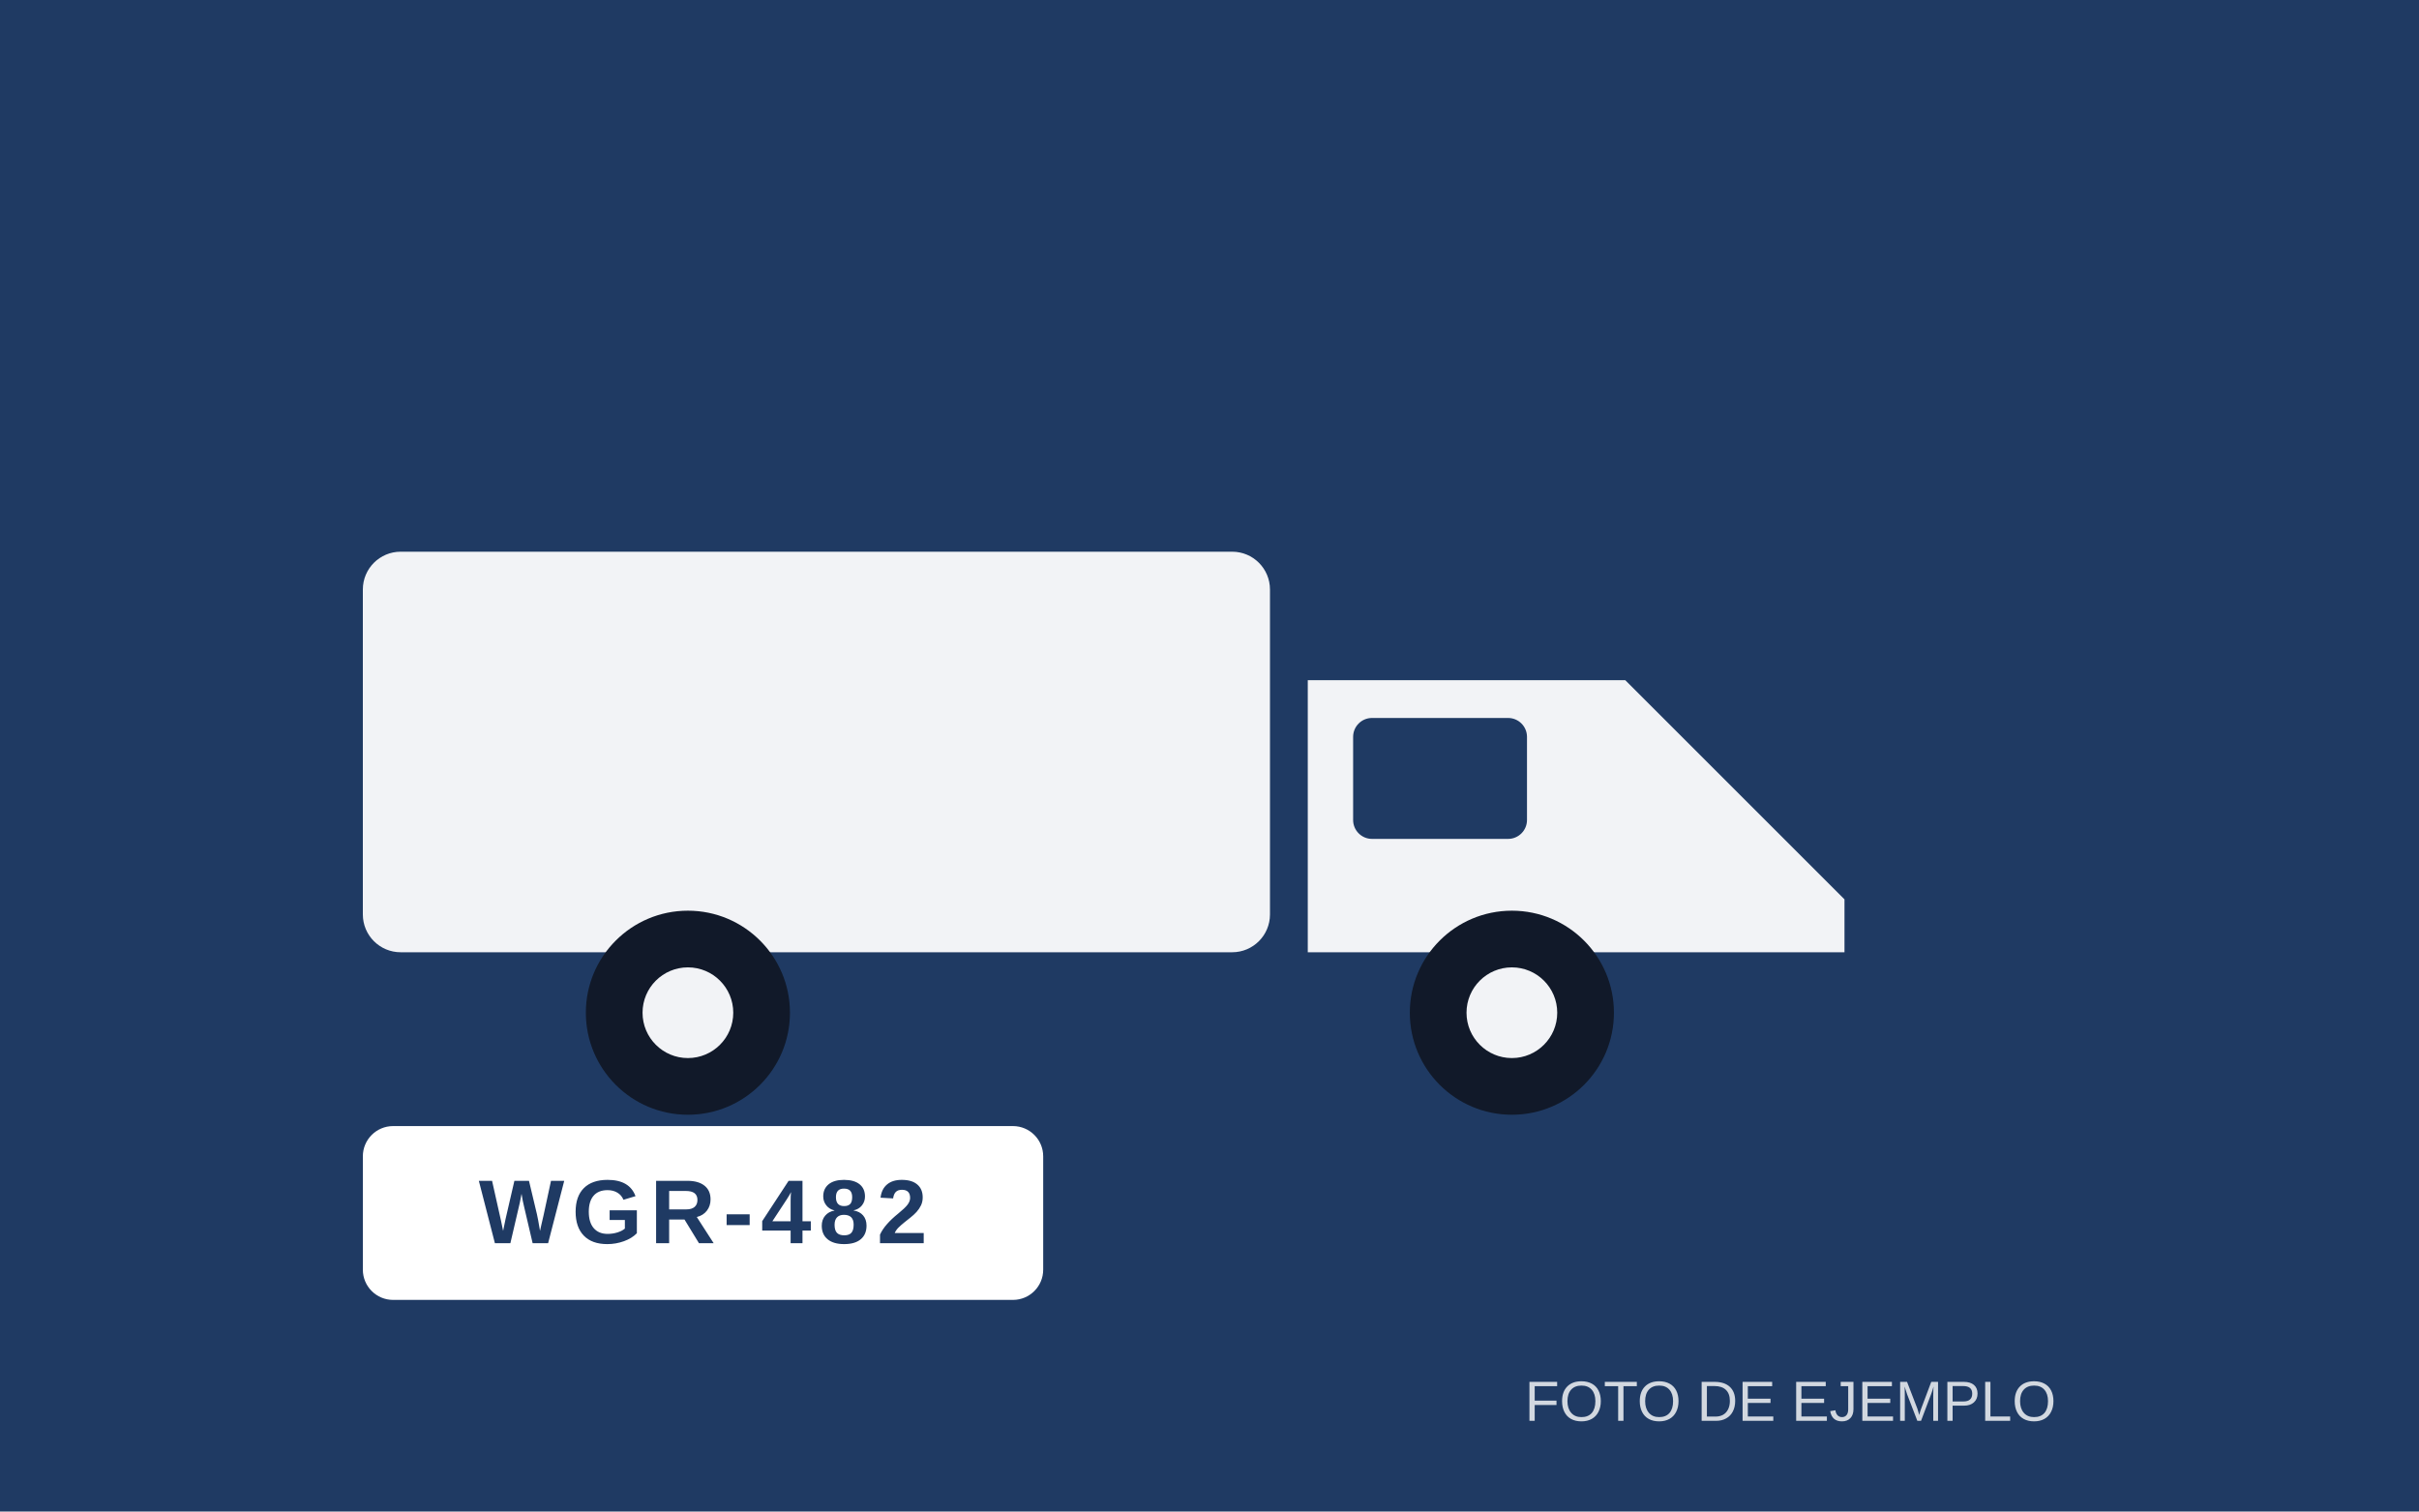
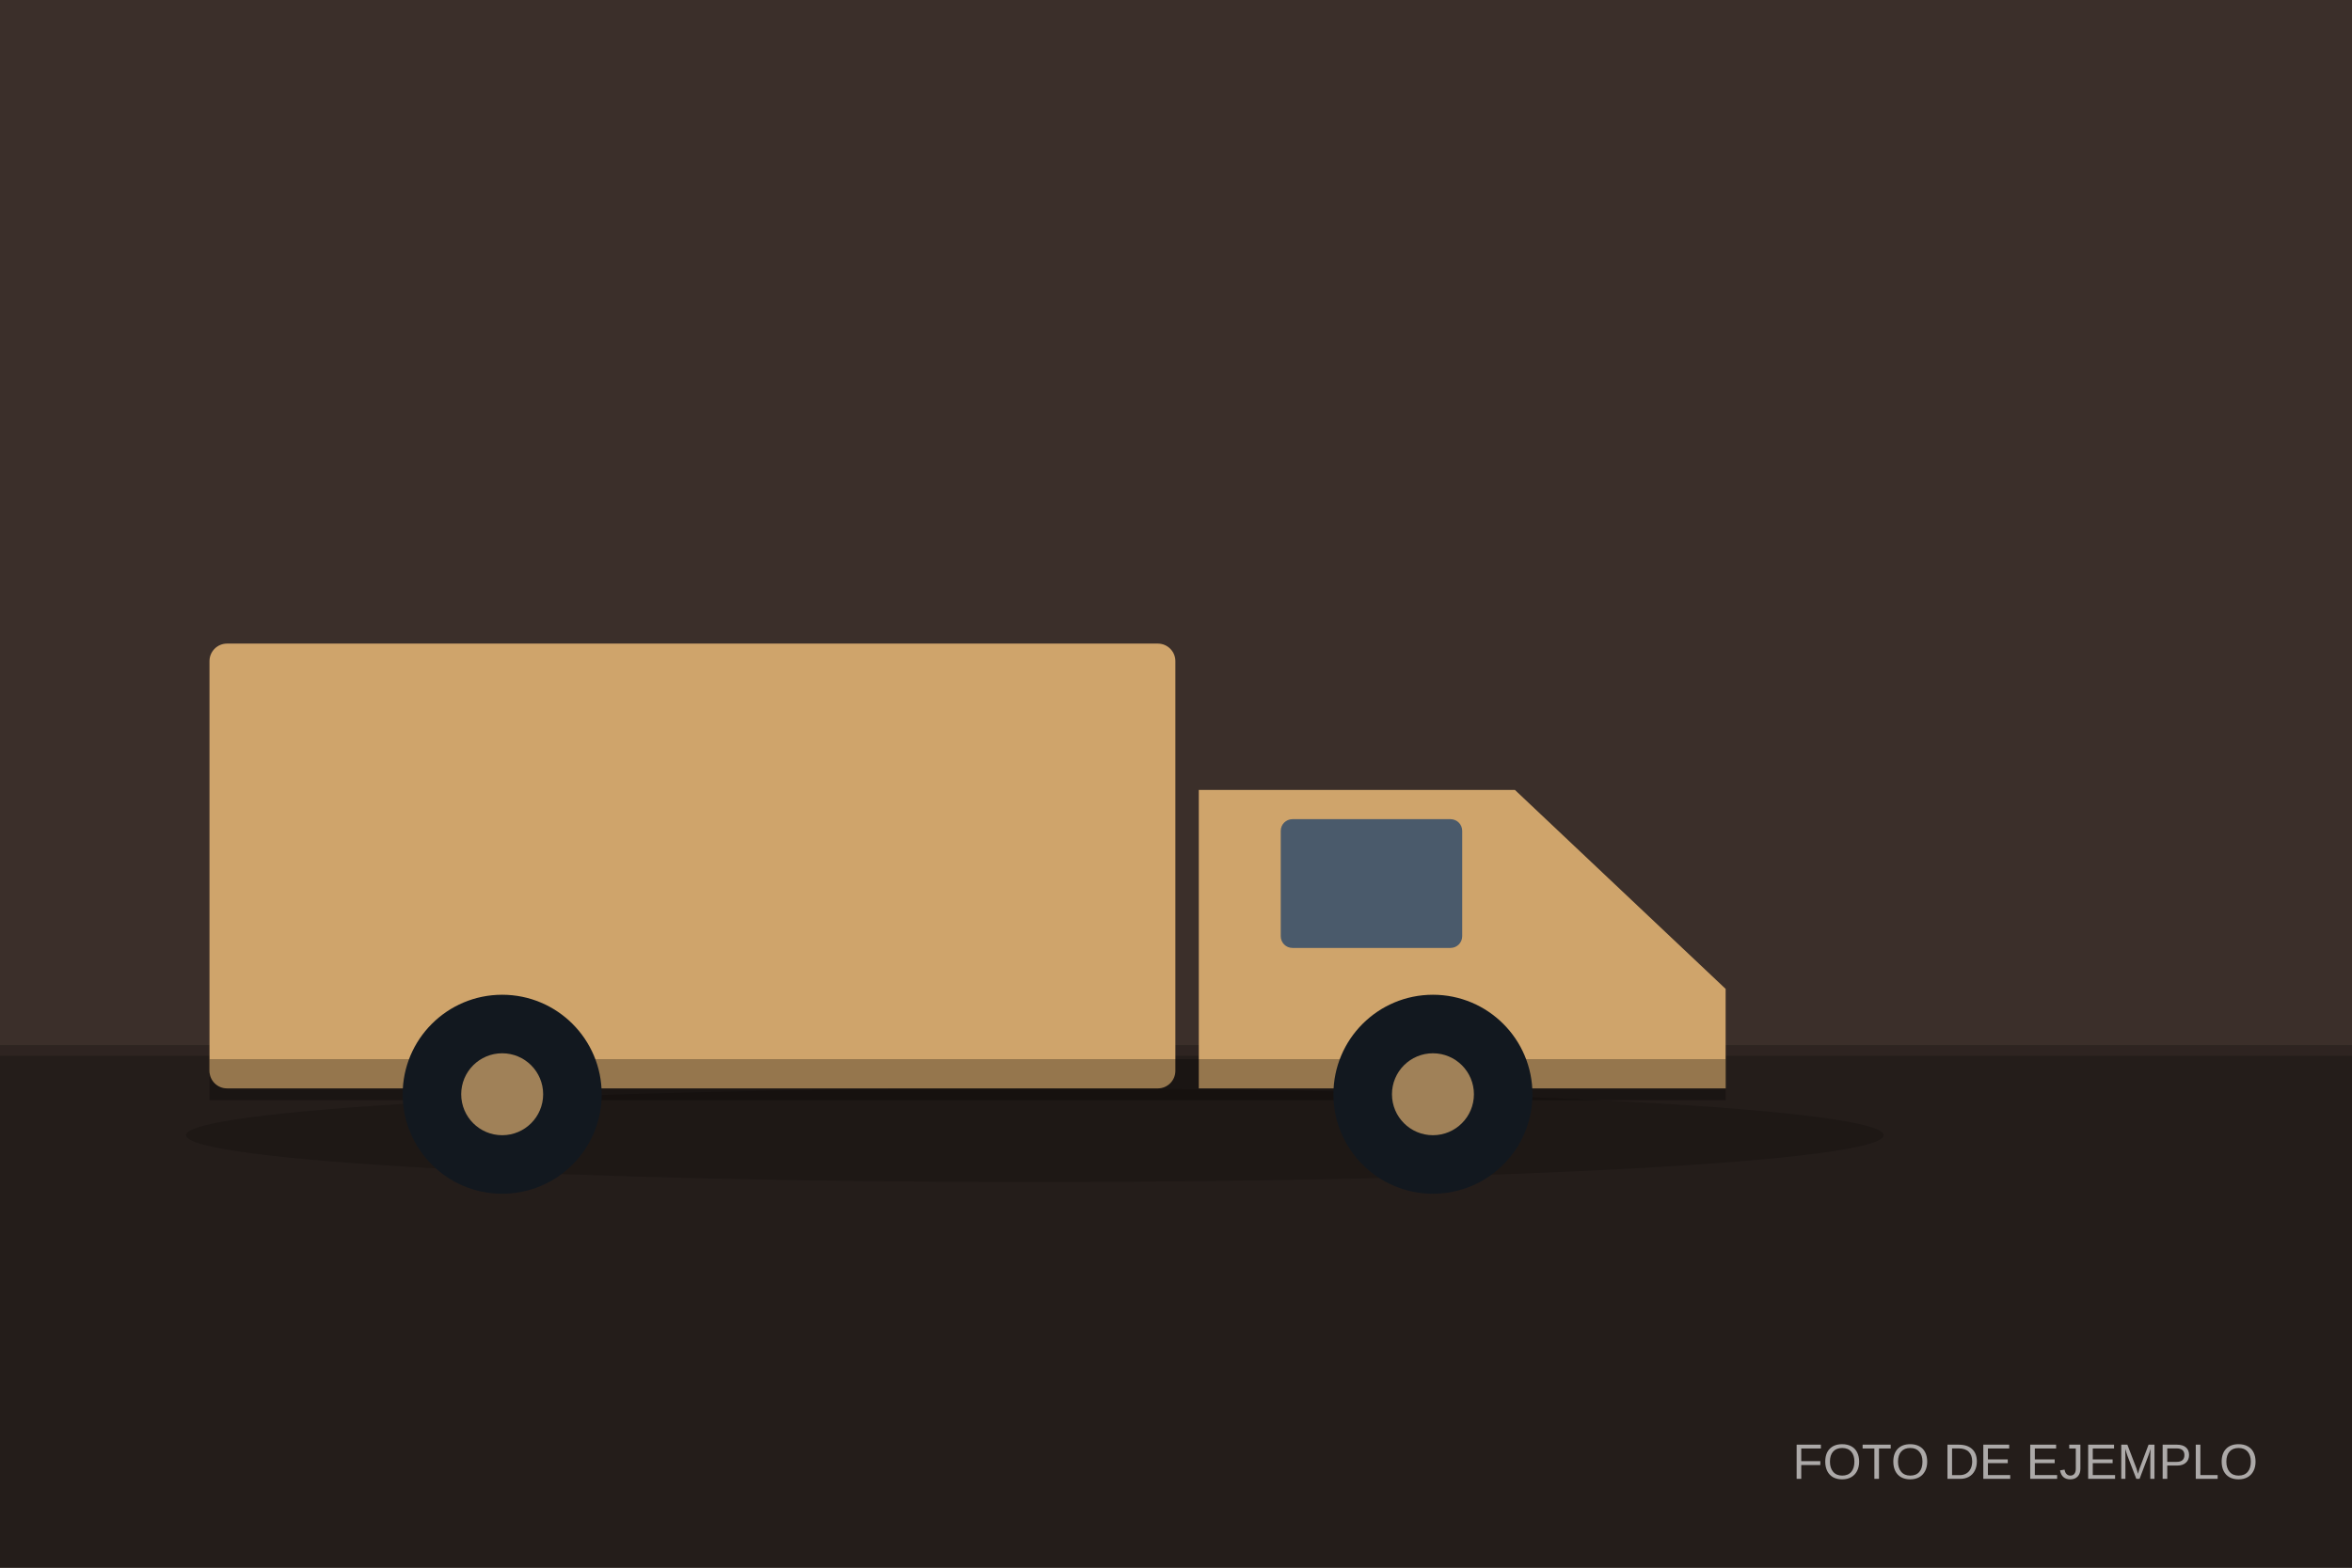
- <svg xmlns="http://www.w3.org/2000/svg" viewBox="0 0 640 400" width="640" height="400" role="img" aria-label="Foto de ejemplo del camión WGR-482">
-   <rect width="640" height="400" fill="#1f3a63" />
-   <g transform="translate(96 128)" fill="#ffffff" opacity="0.94">
-     <rect x="0" y="18" width="240" height="106" rx="10" />
-     <path d="M250 52h84l58 58v14h-142z" />
-     <circle cx="86" cy="140" r="27" fill="#101725" />
-     <circle cx="86" cy="140" r="12" fill="#ffffff" />
-     <circle cx="304" cy="140" r="27" fill="#101725" />
-     <circle cx="304" cy="140" r="12" fill="#ffffff" />
-     <rect x="262" y="62" width="46" height="32" rx="5" fill="#1f3a63" />
+ <svg xmlns="http://www.w3.org/2000/svg" viewBox="0 0 900 600" width="900" height="600" role="img" aria-label="Fotografía de ejemplo de un vehículo">
+   <rect width="900" height="600" fill="#3b2f2a" />
+   <rect y="404" width="900" height="196" fill="#241d1a" />
+   <rect y="400" width="900" height="4" fill="#241d1a" opacity="0.6" />
+   <g transform="translate(60 194.8) scale(1.12)">
+     <ellipse cx="300" cy="214" rx="290" ry="16" fill="#000000" opacity="0.18" />
+     <rect x="18" y="46" width="330" height="152" rx="6" fill="#cfa46b" />
+     <path d="M356 96h108l72 68v34H356z" fill="#cfa46b" />
+     <rect x="384" y="106" width="62" height="44" rx="4" fill="#4a5a6b" />
+     <rect x="18" y="188" width="518" height="14" fill="#000000" opacity="0.28" />
+     <circle cx="118" cy="200" r="34" fill="#12181f" />
+     <circle cx="118" cy="200" r="14" fill="#cfa46b" opacity="0.75" />
+     <circle cx="436" cy="200" r="34" fill="#12181f" />
+     <circle cx="436" cy="200" r="14" fill="#cfa46b" opacity="0.75" />
  </g>
-   <rect x="96" y="298" width="180" height="46" rx="8" fill="#ffffff" />
-   <text x="186" y="329" font-family="Segoe UI, Arial, sans-serif" font-size="24" font-weight="700" fill="#1f3a63" text-anchor="middle" letter-spacing="2">WGR-482</text>
-   <text x="544" y="376" font-family="Segoe UI, Arial, sans-serif" font-size="15" fill="#ffffff" opacity="0.8" text-anchor="end">FOTO DE EJEMPLO</text>
+   <text x="864" y="566" font-family="Segoe UI, Arial, sans-serif" font-size="19" fill="#ffffff" opacity="0.62" text-anchor="end">FOTO DE EJEMPLO</text>
</svg>
